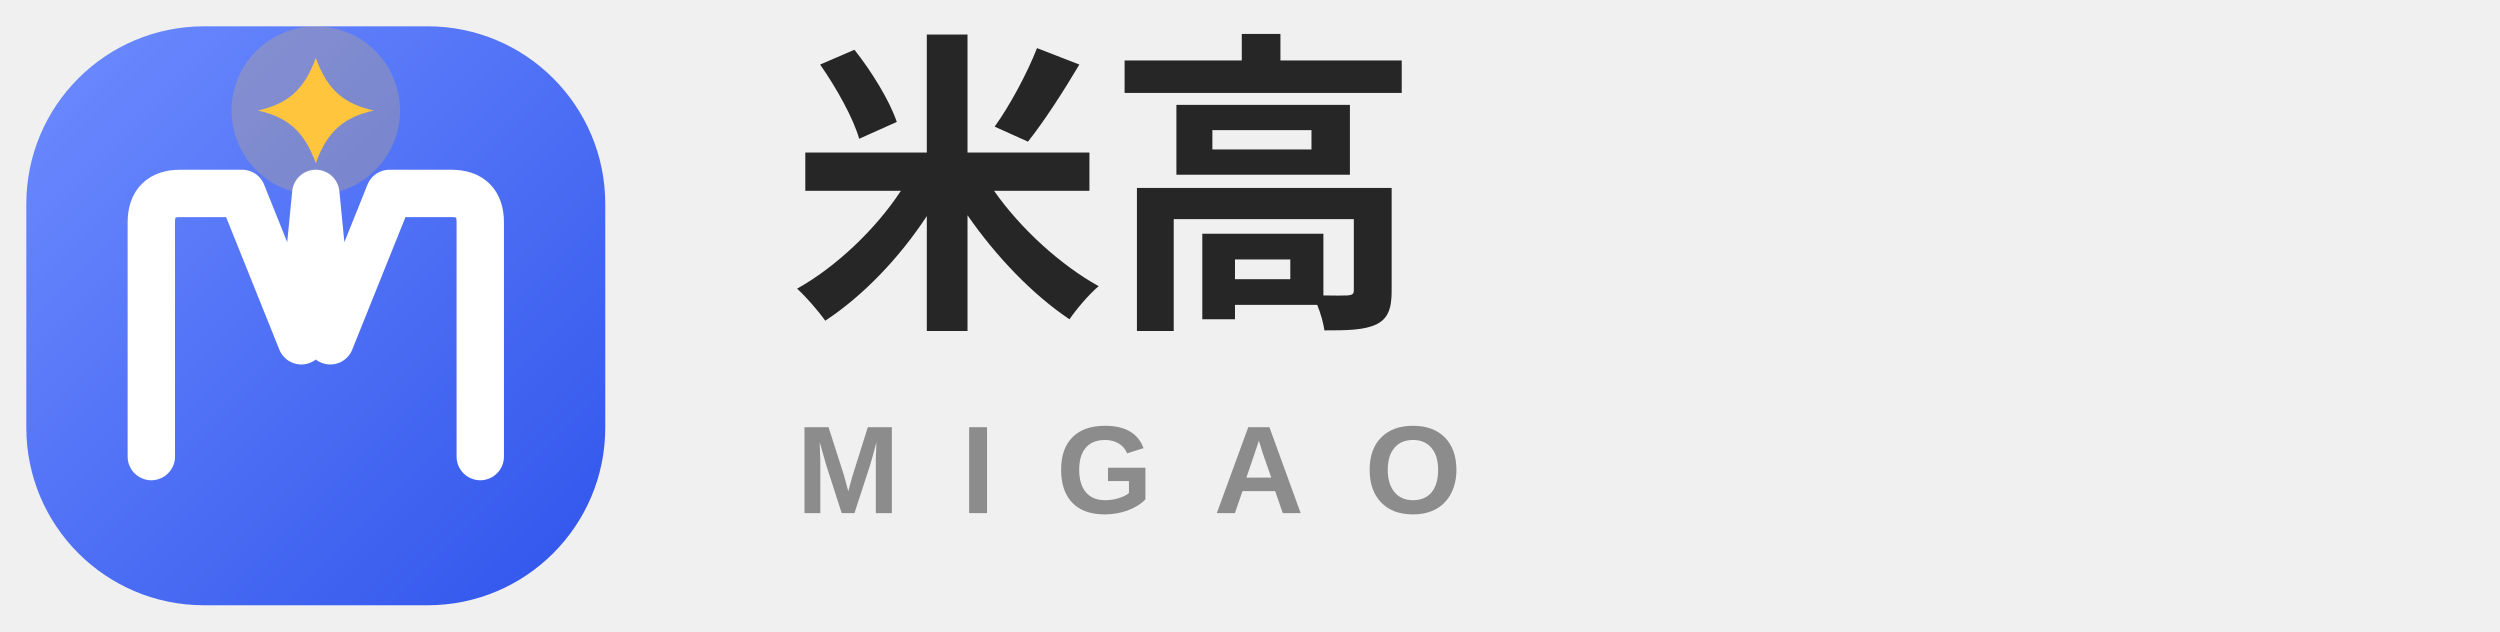
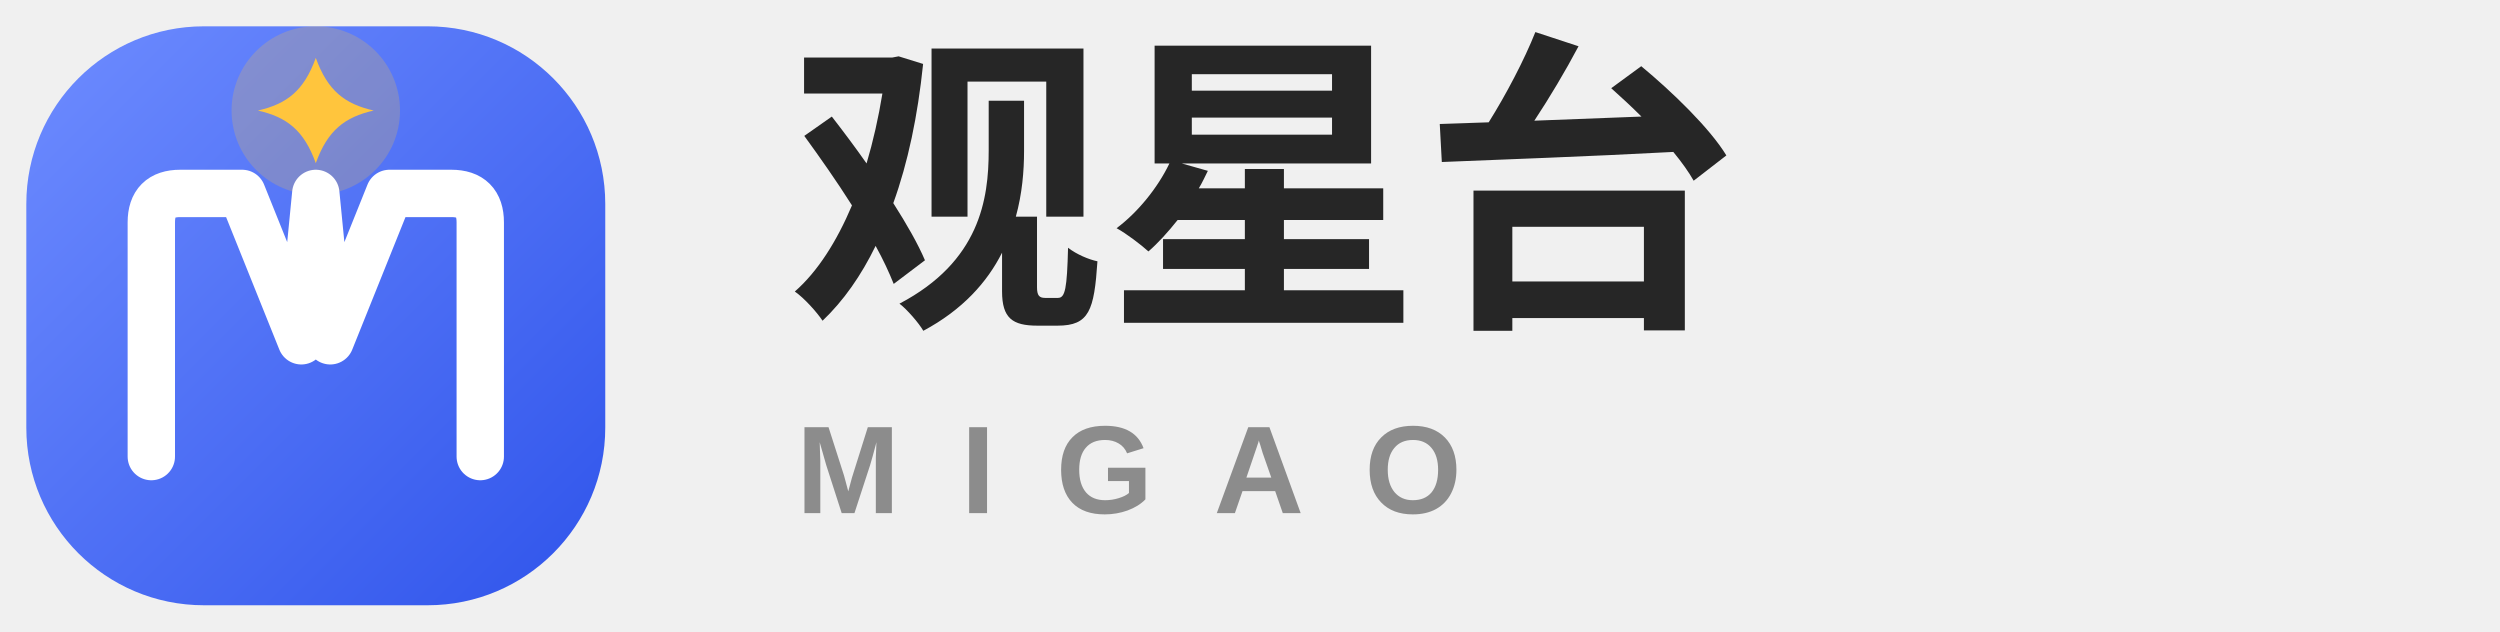
<svg xmlns="http://www.w3.org/2000/svg" viewBox="0 0 190 48" fill="none">
  <defs>
    <linearGradient id="tileC" x1="2" y1="2" x2="46" y2="46" gradientUnits="userSpaceOnUse">
      <stop offset="0" stop-color="#6E8CFF" />
      <stop offset="1" stop-color="#2F54EB" />
    </linearGradient>
  </defs>
  <rect x="2" y="2" width="44" height="44" rx="13.5" fill="url(#tileC)" />
  <circle cx="24" cy="8.4" r="6.4" fill="#FFC53D" fill-opacity="0.22" />
  <path d="M11.5 34.7V16.9Q11.5 14.7 13.7 14.7H18.4L22.9 25.9L24 14.7L25.1 25.9L29.6 14.7H34.3Q36.5 14.7 36.5 16.9V34.7" stroke="#FFFFFF" stroke-width="3.6" stroke-linecap="round" stroke-linejoin="round" fill="none" />
  <path d="M24 4.4C24.9 6.9 26.2 7.9 28.4 8.4C26.2 8.9 24.9 9.9 24 12.4C23.1 9.9 21.8 8.9 19.6 8.4C21.8 7.9 23.1 6.9 24 4.4Z" fill="#FFC53D" />
-   <text x="60" y="23" font-family="'PingFang SC','Hiragino Sans GB','Source Han Sans SC','Microsoft YaHei',sans-serif" font-size="24" font-weight="700" fill="#262626">米高</text>
+   <text x="60" y="23" font-family="'PingFang SC','Hiragino Sans GB','Source Han Sans SC','Microsoft YaHei',sans-serif" font-size="24" font-weight="700" fill="#262626">观星台</text>
  <text x="60.5" y="39" font-family="'Helvetica Neue',Arial,sans-serif" font-size="9.5" font-weight="600" letter-spacing="4.6" fill="#8C8C8C">MIGAO</text>
</svg>
